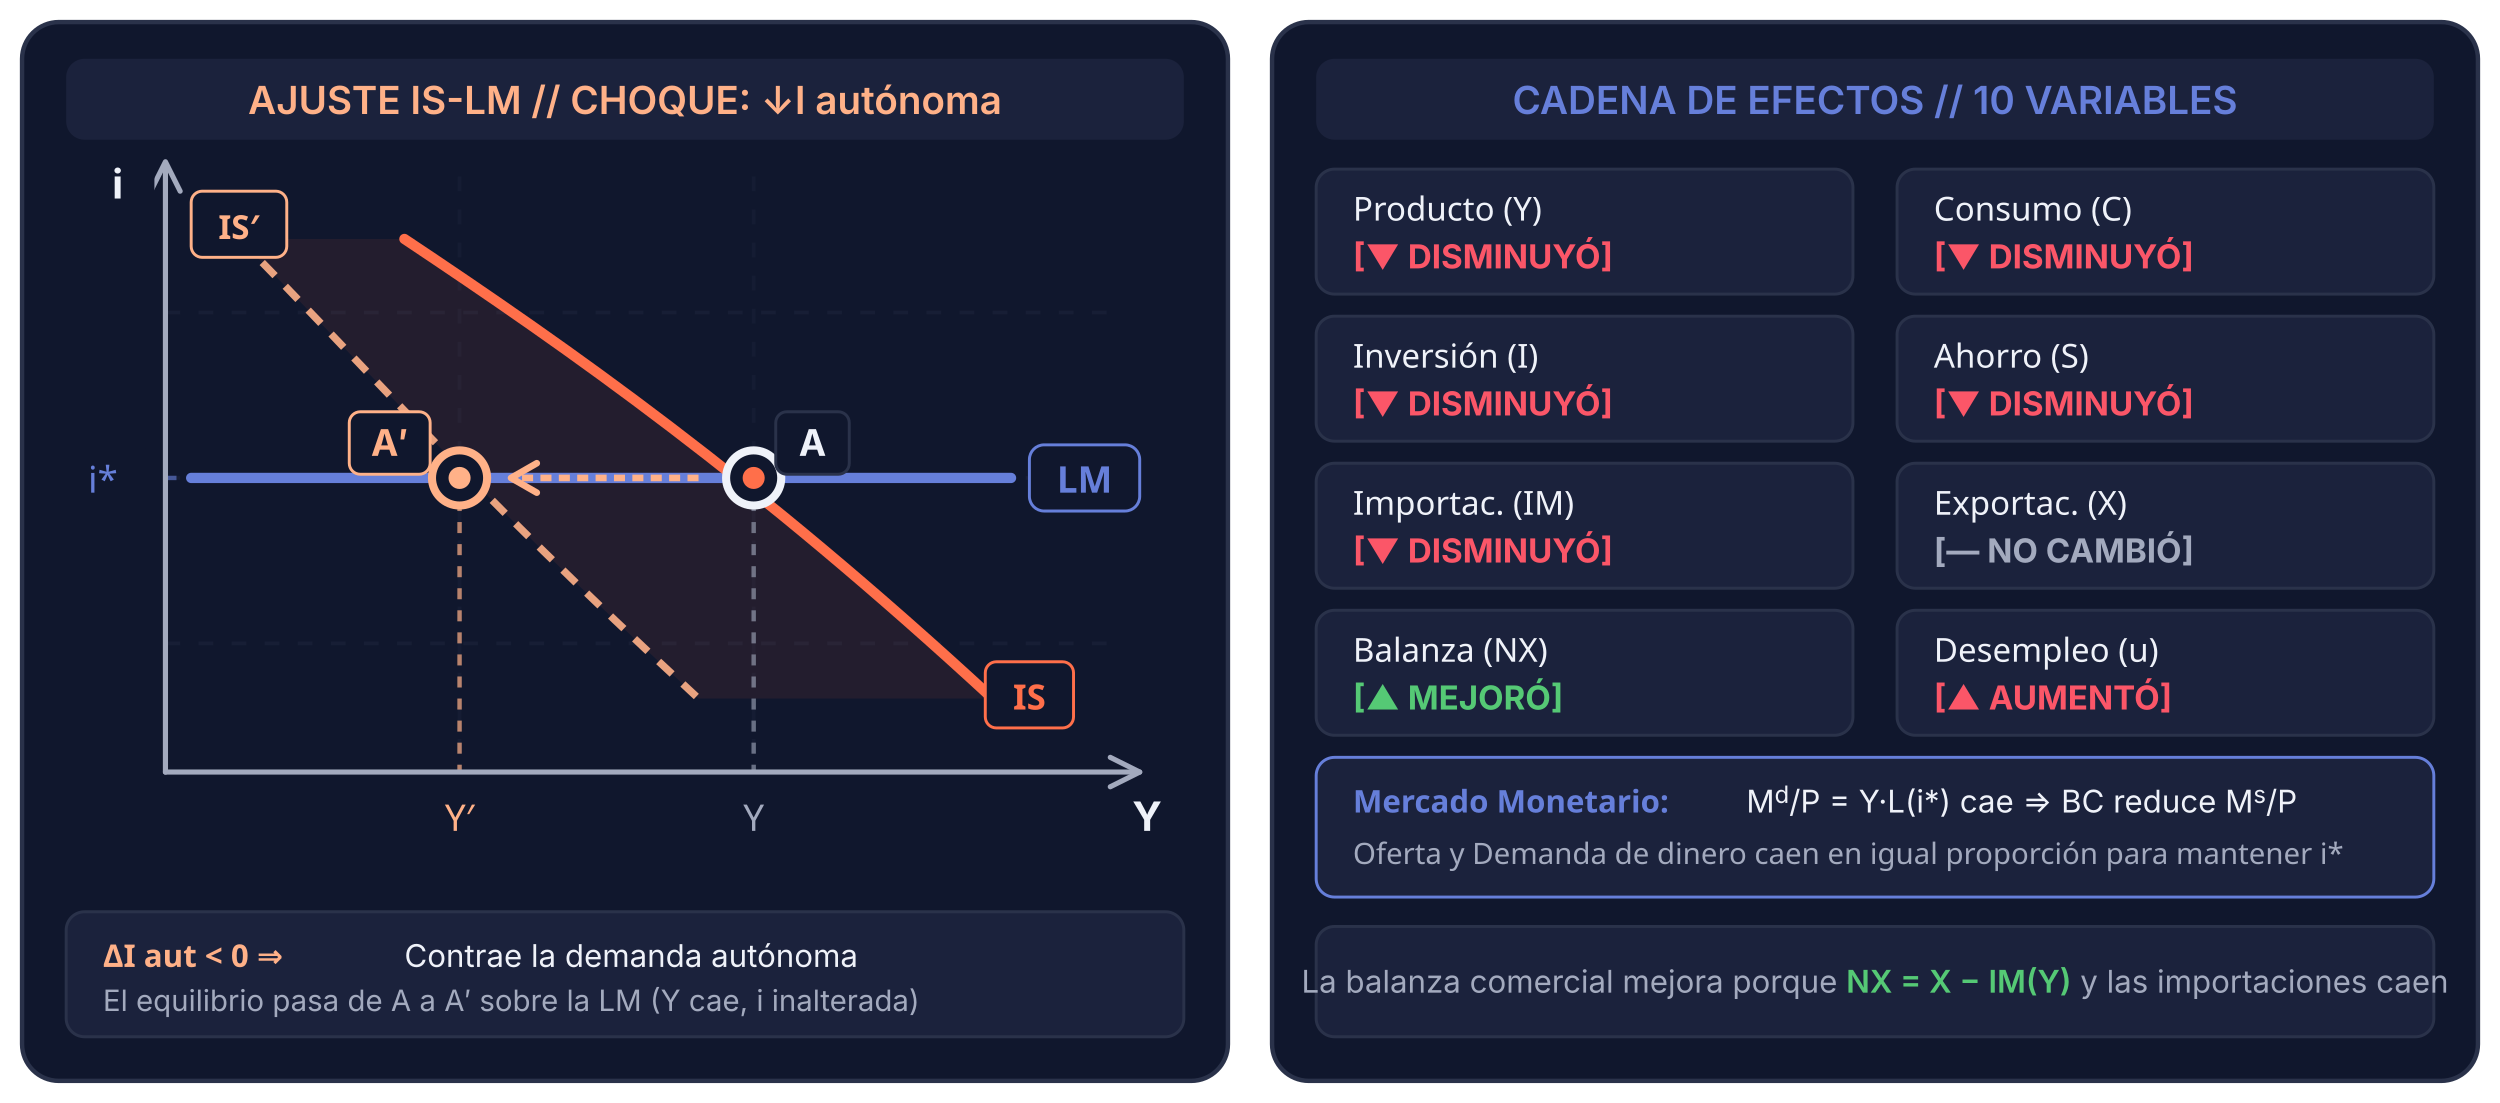
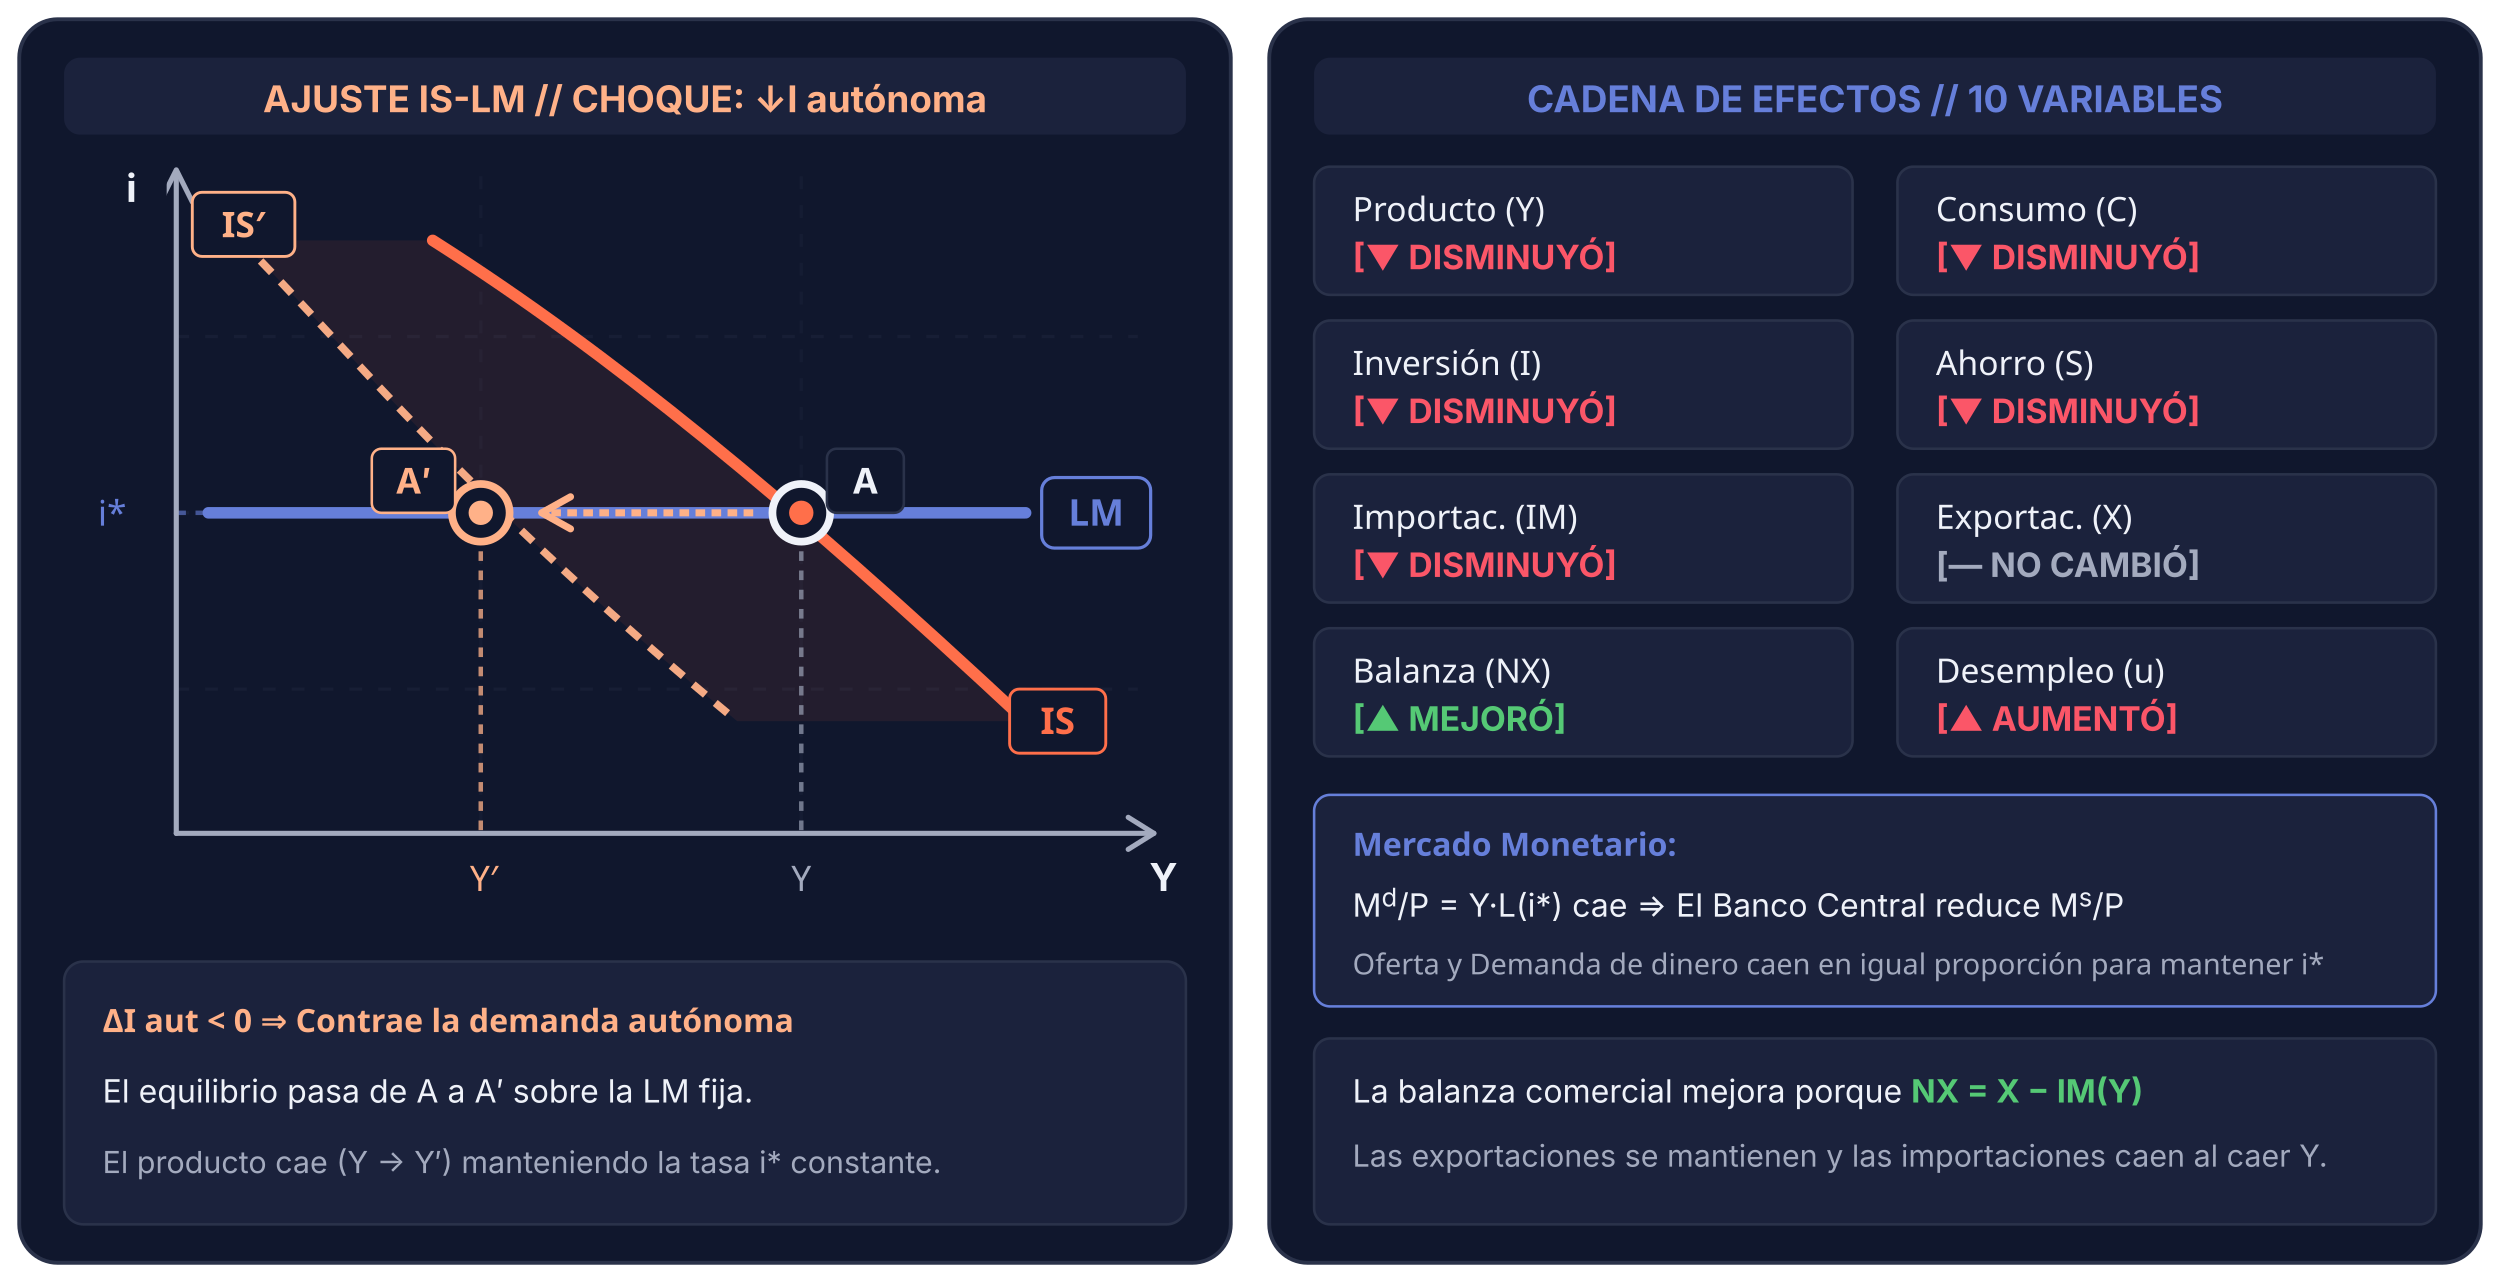
- <svg xmlns="http://www.w3.org/2000/svg" viewBox="0 0 680 300" role="img" aria-labelledby="fig-ej1-title fig-ej1-desc">
-   <rect x="6" y="6" width="328" height="288" rx="10" fill="#10172D" stroke="#2A324A" stroke-width="1.2" />
-   <rect x="18" y="16" width="304" height="22" rx="5" fill="#1B223C" />
-   <text x="170" y="31" text-anchor="middle" font-family="Inter" font-weight="600" font-size="10.5" fill="#FFB188">AJUSTE IS-LM // CHOQUE: ↓I autónoma</text>
-   <path d="M45 85H305M45 130H305M45 175H305" fill="none" stroke="#2A324A" stroke-width="1" stroke-dasharray="4 5" opacity=".25" />
-   <path d="M125 48V210M205 48V210" fill="none" stroke="#2A324A" stroke-width="1" stroke-dasharray="4 5" opacity=".2" />
-   <path d="M 65 65 C 95 95, 125 130, 190 190 L 270 190 C 205 130, 155 95, 110 65 Z" fill="#FF6F4A" fill-opacity="0.08" />
-   <line x1="45" y1="130" x2="205" y2="130" stroke="#667FDA" stroke-width="1.2" stroke-dasharray="3 3" opacity=".6" />
-   <line x1="125" y1="130" x2="125" y2="210" stroke="#FFB188" stroke-width="1.2" stroke-dasharray="3 3" opacity=".7" />
-   <line x1="205" y1="130" x2="205" y2="210" stroke="#A3AABE" stroke-width="1.2" stroke-dasharray="3 3" opacity=".6" />
-   <line x1="45" y1="46" x2="45" y2="210" stroke="#A3AABE" stroke-width="1.4" stroke-linecap="round" />
-   <line x1="45" y1="210" x2="310" y2="210" stroke="#A3AABE" stroke-width="1.4" stroke-linecap="round" />
-   <path d="M41 52L45 44L49 52" fill="none" stroke="#A3AABE" stroke-width="1.4" stroke-linecap="round" stroke-linejoin="round" />
-   <path d="M302 206L310 210L302 214" fill="none" stroke="#A3AABE" stroke-width="1.4" stroke-linecap="round" stroke-linejoin="round" />
-   <rect x="22" y="42" width="20" height="16" rx="3" fill="#10172D" />
-   <text x="32" y="54" text-anchor="middle" font-family="Inter" font-weight="700" font-size="11" fill="#EFF2F9">i</text>
-   <rect x="302" y="214" width="20" height="16" rx="3" fill="#10172D" />
-   <text x="312" y="226" text-anchor="middle" font-family="Inter" font-weight="700" font-size="11" fill="#EFF2F9">Y</text>
-   <rect x="14" y="122" width="28" height="16" rx="3" fill="#10172D" />
-   <text x="28" y="134" text-anchor="middle" font-family="JetBrains Mono" font-size="10" fill="#667FDA">i*</text>
-   <rect x="112" y="214" width="26" height="16" rx="3" fill="#10172D" />
-   <text x="125" y="226" text-anchor="middle" font-family="JetBrains Mono" font-size="10" fill="#FFB188">Y′</text>
-   <rect x="193" y="214" width="24" height="16" rx="3" fill="#10172D" />
-   <text x="205" y="226" text-anchor="middle" font-family="JetBrains Mono" font-size="10" fill="#A3AABE">Y</text>
-   <line x1="52" y1="130" x2="275" y2="130" stroke="#667FDA" stroke-width="2.8" stroke-linecap="round" />
-   <rect x="280" y="121" width="30" height="18" rx="4" fill="#10172D" stroke="#667FDA" stroke-width="0.8" />
-   <text x="295" y="134" text-anchor="middle" font-family="JetBrains Mono" font-weight="700" font-size="10" fill="#667FDA">LM</text>
-   <path d="M 65 65 C 95 95, 125 130, 190 190" fill="none" stroke="#FFB188" stroke-width="2" stroke-dasharray="5 4" opacity=".9" />
-   <rect x="52" y="52" width="26" height="18" rx="3" fill="#10172D" stroke="#FFB188" stroke-width="0.8" />
-   <text x="65" y="65" text-anchor="middle" font-family="JetBrains Mono" font-weight="700" font-size="9" fill="#FFB188">IS′</text>
-   <path d="M 110 65 C 155 95, 205 130, 270 190" fill="none" stroke="#FF6F4A" stroke-width="2.8" stroke-linecap="round" />
-   <rect x="268" y="180" width="24" height="18" rx="3" fill="#10172D" stroke="#FF6F4A" stroke-width="0.8" />
-   <text x="280" y="193" text-anchor="middle" font-family="JetBrains Mono" font-weight="700" font-size="9.5" fill="#FF6F4A">IS</text>
-   <line x1="190" y1="130" x2="140" y2="130" stroke="#FFB188" stroke-width="1.8" stroke-dasharray="3 2" />
-   <path d="M146 126L139 130L146 134" fill="none" stroke="#FFB188" stroke-width="1.8" stroke-linecap="round" stroke-linejoin="round" />
-   <circle cx="205" cy="130" r="7.5" fill="#10172D" stroke="#EFF2F9" stroke-width="2.2" />
-   <circle cx="205" cy="130" r="3" fill="#FF6F4A" />
-   <rect x="211" y="112" width="20" height="17" rx="3" fill="#10172D" stroke="#2A324A" stroke-width="0.8" />
-   <text x="221" y="124" text-anchor="middle" font-family="Inter" font-weight="700" font-size="10" fill="#EFF2F9">A</text>
-   <circle cx="125" cy="130" r="7.5" fill="#10172D" stroke="#FFB188" stroke-width="2.2" />
-   <circle cx="125" cy="130" r="3" fill="#FFB188" />
-   <rect x="95" y="112" width="22" height="17" rx="3" fill="#10172D" stroke="#FFB188" stroke-width="0.8" />
-   <text x="106" y="124" text-anchor="middle" font-family="Inter" font-weight="700" font-size="10" fill="#FFB188">A′</text>
-   <rect x="18" y="248" width="304" height="34" rx="5" fill="#1B223C" stroke="#2A324A" stroke-width="0.8" />
-   <text x="28" y="263" font-family="JetBrains Mono" font-size="8.5" font-weight="600" fill="#FFB188">ΔI aut &lt; 0 ⇒</text>
-   <text x="110" y="263" font-family="Inter" font-size="8.5" fill="#EFF2F9">Contrae la demanda autónoma</text>
-   <text x="28" y="275" font-family="Inter" font-size="8" fill="#A3AABE">El equilibrio pasa de A a A′ sobre la LM (Y cae, i inalterada)</text>
-   <rect x="346" y="6" width="328" height="288" rx="10" fill="#10172D" stroke="#2A324A" stroke-width="1.2" />
-   <rect x="358" y="16" width="304" height="22" rx="5" fill="#1B223C" />
-   <text x="510" y="31" text-anchor="middle" font-family="Inter" font-weight="600" font-size="10.5" fill="#667FDA">CADENA DE EFECTOS // 10 VARIABLES</text>
-   <rect x="358" y="46" width="146" height="34" rx="5" fill="#1B223C" stroke="#2A324A" stroke-width="0.8" />
-   <text x="368" y="60" font-family="JetBrains Mono" font-size="9" fill="#EFF2F9">Producto (Y)</text>
-   <text x="368" y="73" font-family="Inter" font-weight="700" font-size="9" fill="#FB5668">[▼ DISMINUYÓ]</text>
-   <rect x="516" y="46" width="146" height="34" rx="5" fill="#1B223C" stroke="#2A324A" stroke-width="0.8" />
-   <text x="526" y="60" font-family="JetBrains Mono" font-size="9" fill="#EFF2F9">Consumo (C)</text>
-   <text x="526" y="73" font-family="Inter" font-weight="700" font-size="9" fill="#FB5668">[▼ DISMINUYÓ]</text>
-   <rect x="358" y="86" width="146" height="34" rx="5" fill="#1B223C" stroke="#2A324A" stroke-width="0.8" />
-   <text x="368" y="100" font-family="JetBrains Mono" font-size="9" fill="#EFF2F9">Inversión (I)</text>
-   <text x="368" y="113" font-family="Inter" font-weight="700" font-size="9" fill="#FB5668">[▼ DISMINUYÓ]</text>
-   <rect x="516" y="86" width="146" height="34" rx="5" fill="#1B223C" stroke="#2A324A" stroke-width="0.8" />
-   <text x="526" y="100" font-family="JetBrains Mono" font-size="9" fill="#EFF2F9">Ahorro (S)</text>
-   <text x="526" y="113" font-family="Inter" font-weight="700" font-size="9" fill="#FB5668">[▼ DISMINUYÓ]</text>
-   <rect x="358" y="126" width="146" height="34" rx="5" fill="#1B223C" stroke="#2A324A" stroke-width="0.8" />
-   <text x="368" y="140" font-family="JetBrains Mono" font-size="9" fill="#EFF2F9">Importac. (IM)</text>
-   <text x="368" y="153" font-family="Inter" font-weight="700" font-size="9" fill="#FB5668">[▼ DISMINUYÓ]</text>
-   <rect x="516" y="126" width="146" height="34" rx="5" fill="#1B223C" stroke="#2A324A" stroke-width="0.8" />
-   <text x="526" y="140" font-family="JetBrains Mono" font-size="9" fill="#EFF2F9">Exportac. (X)</text>
-   <text x="526" y="153" font-family="Inter" font-weight="700" font-size="9" fill="#A3AABE">[― NO CAMBIÓ]</text>
-   <rect x="358" y="166" width="146" height="34" rx="5" fill="#1B223C" stroke="#2A324A" stroke-width="0.8" />
-   <text x="368" y="180" font-family="JetBrains Mono" font-size="9" fill="#EFF2F9">Balanza (NX)</text>
-   <text x="368" y="193" font-family="Inter" font-weight="700" font-size="9" fill="#55C975">[▲ MEJORÓ]</text>
-   <rect x="516" y="166" width="146" height="34" rx="5" fill="#1B223C" stroke="#2A324A" stroke-width="0.8" />
-   <text x="526" y="180" font-family="JetBrains Mono" font-size="9" fill="#EFF2F9">Desempleo (u)</text>
-   <text x="526" y="193" font-family="Inter" font-weight="700" font-size="9" fill="#FB5668">[▲ AUMENTÓ]</text>
-   <rect x="358" y="206" width="304" height="38" rx="5" fill="#1B223C" stroke="#667FDA" stroke-width="0.8" />
-   <text x="368" y="221" font-family="JetBrains Mono" font-size="8.5" font-weight="600" fill="#667FDA">Mercado Monetario:</text>
-   <text x="475" y="221" font-family="Inter" font-size="8.5" fill="#EFF2F9">M<tspan baseline-shift="super" font-size="6.5">d</tspan>/P = Y·L(i*) cae ⇒ BC reduce M<tspan baseline-shift="super" font-size="6.5">s</tspan>/P</text>
-   <text x="368" y="235" font-family="JetBrains Mono" font-size="8" fill="#A3AABE">Oferta y Demanda de dinero caen en igual proporción para mantener i*</text>
-   <rect x="358" y="252" width="304" height="30" rx="5" fill="#1B223C" stroke="#2A324A" stroke-width="0.8" />
-   <text x="510" y="270" text-anchor="middle" font-family="Inter" font-size="8.5" fill="#A3AABE">La balanza comercial mejora porque <tspan fill="#55C975" font-weight="600">NX = X − IM(Y)</tspan> y las importaciones caen</text>
+ <svg xmlns="http://www.w3.org/2000/svg" viewBox="0 0 780 400" role="img" aria-labelledby="fig-ej1-title fig-ej1-desc">
+   <rect x="6" y="6" width="378" height="388" rx="12" fill="#10172D" stroke="#2A324A" stroke-width="1.2" />
+   <rect x="20" y="18" width="350" height="24" rx="5" fill="#1B223C" />
+   <text x="195" y="35" text-anchor="middle" font-family="Inter" font-weight="700" font-size="11.5" fill="#FFB188">AJUSTE IS-LM // CHOQUE: ↓I autónoma</text>
+   <path d="M55 105H355M55 160H355M55 215H355" fill="none" stroke="#2A324A" stroke-width="1" stroke-dasharray="4 5" opacity=".25" />
+   <path d="M150 55V260M250 55V260" fill="none" stroke="#2A324A" stroke-width="1" stroke-dasharray="4 5" opacity=".2" />
+   <path d="M 75 75 C 110 110, 145 155, 230 225 L 320 225 C 245 155, 190 110, 135 75 Z" fill="#FF6F4A" fill-opacity="0.08" />
+   <line x1="55" y1="160" x2="250" y2="160" stroke="#667FDA" stroke-width="1.4" stroke-dasharray="3 3" opacity=".6" />
+   <line x1="150" y1="160" x2="150" y2="260" stroke="#FFB188" stroke-width="1.4" stroke-dasharray="3 3" opacity=".75" />
+   <line x1="250" y1="160" x2="250" y2="260" stroke="#A3AABE" stroke-width="1.4" stroke-dasharray="3 3" opacity=".65" />
+   <line x1="55" y1="55" x2="55" y2="260" stroke="#A3AABE" stroke-width="1.6" stroke-linecap="round" />
+   <line x1="55" y1="260" x2="360" y2="260" stroke="#A3AABE" stroke-width="1.6" stroke-linecap="round" />
+   <path d="M50 63L55 53L60 63" fill="none" stroke="#A3AABE" stroke-width="1.6" stroke-linecap="round" stroke-linejoin="round" />
+   <path d="M352 255L360 260L352 265" fill="none" stroke="#A3AABE" stroke-width="1.6" stroke-linecap="round" stroke-linejoin="round" />
+   <rect x="30" y="50" width="22" height="18" rx="3" fill="#10172D" />
+   <text x="41" y="63" text-anchor="middle" font-family="Inter" font-weight="700" font-size="12" fill="#EFF2F9">i</text>
+   <rect x="352" y="265" width="22" height="18" rx="3" fill="#10172D" />
+   <text x="363" y="278" text-anchor="middle" font-family="Inter" font-weight="700" font-size="12" fill="#EFF2F9">Y</text>
+   <rect x="18" y="151" width="34" height="18" rx="3" fill="#10172D" />
+   <text x="35" y="164" text-anchor="middle" font-family="JetBrains Mono" font-size="11" fill="#667FDA">i*</text>
+   <rect x="135" y="265" width="32" height="18" rx="3" fill="#10172D" />
+   <text x="151" y="278" text-anchor="middle" font-family="JetBrains Mono" font-size="11" fill="#FFB188">Y′</text>
+   <rect x="236" y="265" width="28" height="18" rx="3" fill="#10172D" />
+   <text x="250" y="278" text-anchor="middle" font-family="JetBrains Mono" font-size="11" fill="#A3AABE">Y</text>
+   <line x1="65" y1="160" x2="320" y2="160" stroke="#667FDA" stroke-width="3.6" stroke-linecap="round" />
+   <rect x="325" y="149" width="34" height="22" rx="4" fill="#10172D" stroke="#667FDA" stroke-width="1" />
+   <text x="342" y="164" text-anchor="middle" font-family="JetBrains Mono" font-weight="700" font-size="11.5" fill="#667FDA">LM</text>
+   <path d="M 75 75 C 110 110, 145 155, 230 225" fill="none" stroke="#FFB188" stroke-width="2.4" stroke-dasharray="5 4" opacity=".95" />
+   <rect x="60" y="60" width="32" height="20" rx="3" fill="#10172D" stroke="#FFB188" stroke-width="0.9" />
+   <text x="76" y="74" text-anchor="middle" font-family="JetBrains Mono" font-weight="700" font-size="11" fill="#FFB188">IS′</text>
+   <path d="M 135 75 C 190 110, 245 155, 320 225" fill="none" stroke="#FF6F4A" stroke-width="3.6" stroke-linecap="round" />
+   <rect x="315" y="215" width="30" height="20" rx="3" fill="#10172D" stroke="#FF6F4A" stroke-width="0.9" />
+   <text x="330" y="229" text-anchor="middle" font-family="JetBrains Mono" font-weight="700" font-size="11.5" fill="#FF6F4A">IS</text>
+   <line x1="235" y1="160" x2="170" y2="160" stroke="#FFB188" stroke-width="2.2" stroke-dasharray="3 2" />
+   <path d="M178 155L169 160L178 165" fill="none" stroke="#FFB188" stroke-width="2.2" stroke-linecap="round" stroke-linejoin="round" />
+   <circle cx="250" cy="160" r="9" fill="#10172D" stroke="#EFF2F9" stroke-width="2.4" />
+   <circle cx="250" cy="160" r="3.8" fill="#FF6F4A" />
+   <rect x="258" y="140" width="24" height="20" rx="3" fill="#10172D" stroke="#2A324A" stroke-width="0.8" />
+   <text x="270" y="154" text-anchor="middle" font-family="Inter" font-weight="700" font-size="11" fill="#EFF2F9">A</text>
+   <circle cx="150" cy="160" r="9" fill="#10172D" stroke="#FFB188" stroke-width="2.4" />
+   <circle cx="150" cy="160" r="3.8" fill="#FFB188" />
+   <rect x="116" y="140" width="26" height="20" rx="3" fill="#10172D" stroke="#FFB188" stroke-width="0.8" />
+   <text x="129" y="154" text-anchor="middle" font-family="Inter" font-weight="700" font-size="11" fill="#FFB188">A′</text>
+   <rect x="20" y="300" width="350" height="82" rx="6" fill="#1B223C" stroke="#2A324A" stroke-width="0.8" />
+   <text x="32" y="322" font-family="JetBrains Mono" font-size="10" font-weight="700" fill="#FFB188">ΔI aut &lt; 0 ⇒ Contrae la demanda autónoma</text>
+   <text x="32" y="344" font-family="Inter" font-size="10" fill="#EFF2F9">El equilibrio pasa de A a A′ sobre la LM fija.</text>
+   <text x="32" y="366" font-family="Inter" font-size="9.5" fill="#A3AABE">El producto cae (Y → Y′) manteniendo la tasa i* constante.</text>
+   <rect x="396" y="6" width="378" height="388" rx="12" fill="#10172D" stroke="#2A324A" stroke-width="1.2" />
+   <rect x="410" y="18" width="350" height="24" rx="5" fill="#1B223C" />
+   <text x="585" y="35" text-anchor="middle" font-family="Inter" font-weight="700" font-size="11.5" fill="#667FDA">CADENA DE EFECTOS // 10 VARIABLES</text>
+   <rect x="410" y="52" width="168" height="40" rx="5" fill="#1B223C" stroke="#2A324A" stroke-width="0.8" />
+   <text x="422" y="69" font-family="JetBrains Mono" font-size="10.5" fill="#EFF2F9">Producto (Y)</text>
+   <text x="422" y="84" font-family="Inter" font-weight="700" font-size="10.5" fill="#FB5668">[▼ DISMINUYÓ]</text>
+   <rect x="592" y="52" width="168" height="40" rx="5" fill="#1B223C" stroke="#2A324A" stroke-width="0.8" />
+   <text x="604" y="69" font-family="JetBrains Mono" font-size="10.5" fill="#EFF2F9">Consumo (C)</text>
+   <text x="604" y="84" font-family="Inter" font-weight="700" font-size="10.5" fill="#FB5668">[▼ DISMINUYÓ]</text>
+   <rect x="410" y="100" width="168" height="40" rx="5" fill="#1B223C" stroke="#2A324A" stroke-width="0.8" />
+   <text x="422" y="117" font-family="JetBrains Mono" font-size="10.5" fill="#EFF2F9">Inversión (I)</text>
+   <text x="422" y="132" font-family="Inter" font-weight="700" font-size="10.5" fill="#FB5668">[▼ DISMINUYÓ]</text>
+   <rect x="592" y="100" width="168" height="40" rx="5" fill="#1B223C" stroke="#2A324A" stroke-width="0.8" />
+   <text x="604" y="117" font-family="JetBrains Mono" font-size="10.5" fill="#EFF2F9">Ahorro (S)</text>
+   <text x="604" y="132" font-family="Inter" font-weight="700" font-size="10.5" fill="#FB5668">[▼ DISMINUYÓ]</text>
+   <rect x="410" y="148" width="168" height="40" rx="5" fill="#1B223C" stroke="#2A324A" stroke-width="0.8" />
+   <text x="422" y="165" font-family="JetBrains Mono" font-size="10.5" fill="#EFF2F9">Importac. (IM)</text>
+   <text x="422" y="180" font-family="Inter" font-weight="700" font-size="10.5" fill="#FB5668">[▼ DISMINUYÓ]</text>
+   <rect x="592" y="148" width="168" height="40" rx="5" fill="#1B223C" stroke="#2A324A" stroke-width="0.8" />
+   <text x="604" y="165" font-family="JetBrains Mono" font-size="10.5" fill="#EFF2F9">Exportac. (X)</text>
+   <text x="604" y="180" font-family="Inter" font-weight="700" font-size="10.5" fill="#A3AABE">[― NO CAMBIÓ]</text>
+   <rect x="410" y="196" width="168" height="40" rx="5" fill="#1B223C" stroke="#2A324A" stroke-width="0.8" />
+   <text x="422" y="213" font-family="JetBrains Mono" font-size="10.5" fill="#EFF2F9">Balanza (NX)</text>
+   <text x="422" y="228" font-family="Inter" font-weight="700" font-size="10.5" fill="#55C975">[▲ MEJORÓ]</text>
+   <rect x="592" y="196" width="168" height="40" rx="5" fill="#1B223C" stroke="#2A324A" stroke-width="0.8" />
+   <text x="604" y="213" font-family="JetBrains Mono" font-size="10.5" fill="#EFF2F9">Desempleo (u)</text>
+   <text x="604" y="228" font-family="Inter" font-weight="700" font-size="10.5" fill="#FB5668">[▲ AUMENTÓ]</text>
+   <rect x="410" y="248" width="350" height="66" rx="5" fill="#1B223C" stroke="#667FDA" stroke-width="0.8" />
+   <text x="422" y="267" font-family="JetBrains Mono" font-size="10" font-weight="700" fill="#667FDA">Mercado Monetario:</text>
+   <text x="422" y="286" font-family="Inter" font-size="10" fill="#EFF2F9">M<tspan baseline-shift="super" font-size="8">d</tspan>/P = Y·L(i*) cae ⇒ El Banco Central reduce M<tspan baseline-shift="super" font-size="8">s</tspan>/P</text>
+   <text x="422" y="304" font-family="JetBrains Mono" font-size="9" fill="#A3AABE">Oferta y Demanda de dinero caen en igual proporción para mantener i*</text>
+   <rect x="410" y="324" width="350" height="58" rx="5" fill="#1B223C" stroke="#2A324A" stroke-width="0.8" />
+   <text x="422" y="344" font-family="Inter" font-size="10" fill="#EFF2F9">La balanza comercial mejora porque <tspan fill="#55C975" font-weight="700">NX = X − IM(Y)</tspan>
+   </text>
+   <text x="422" y="364" font-family="Inter" font-size="9.5" fill="#A3AABE">Las exportaciones se mantienen y las importaciones caen al caer Y.</text>
</svg>
